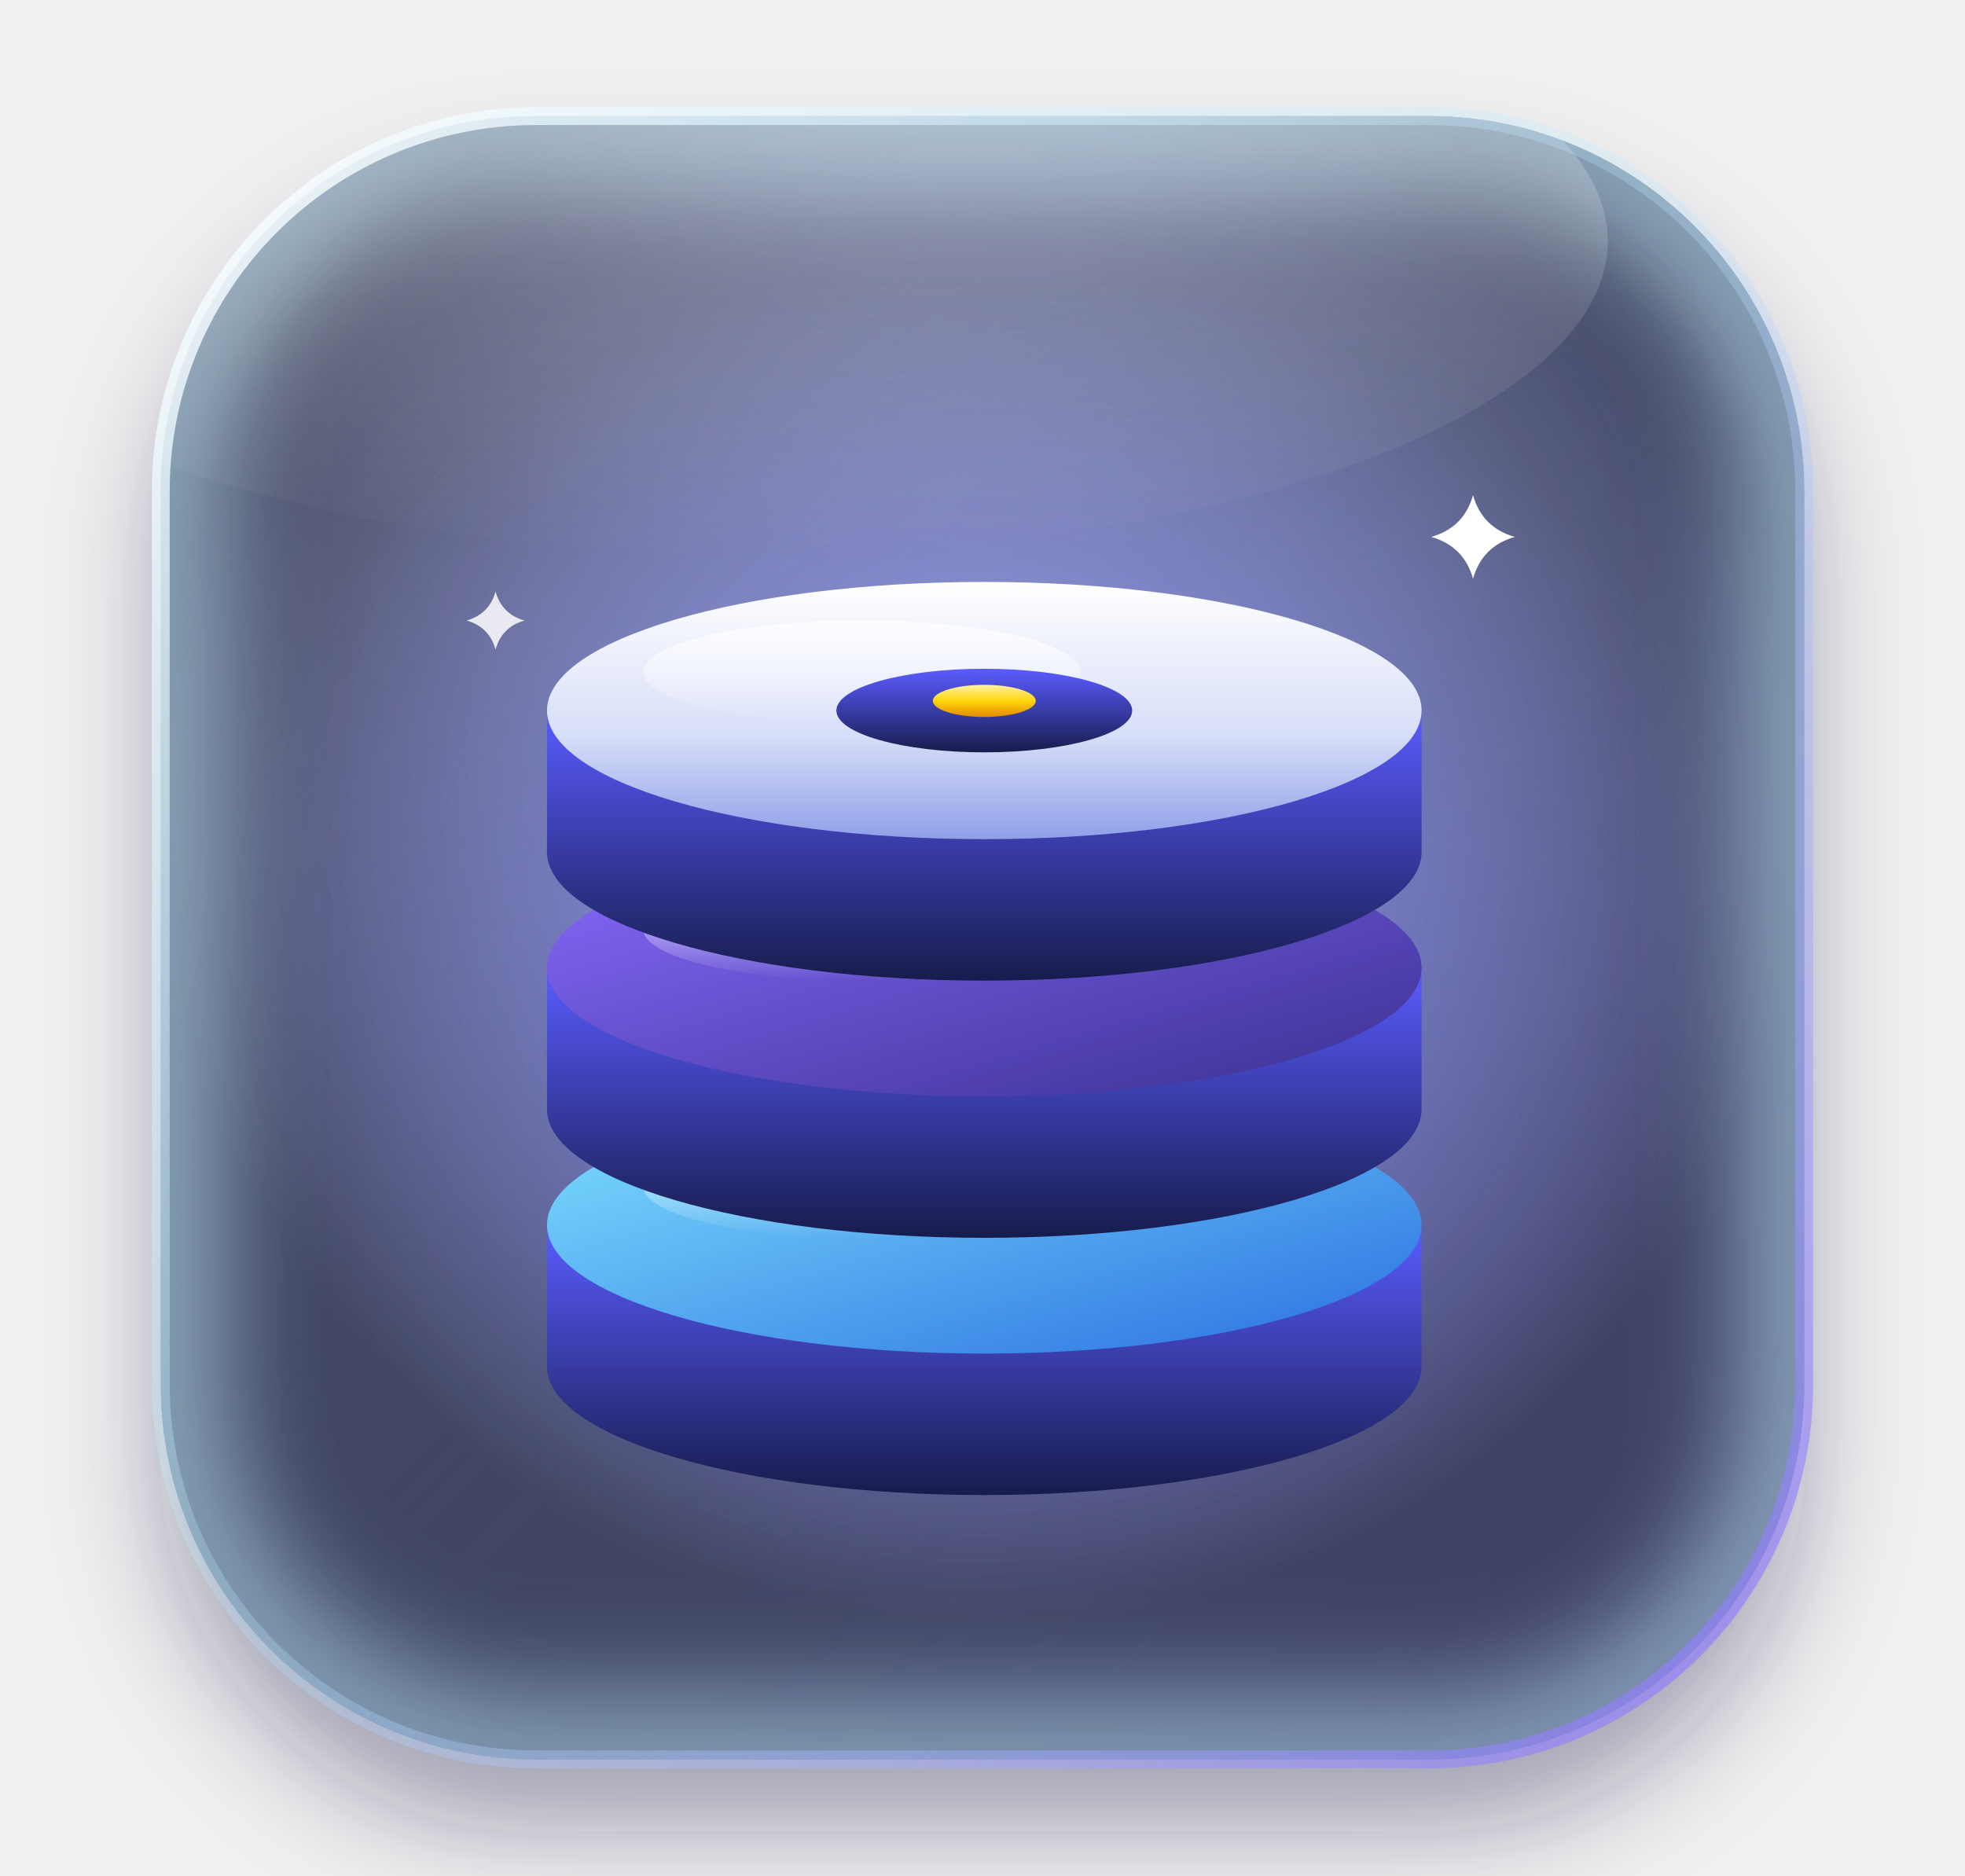
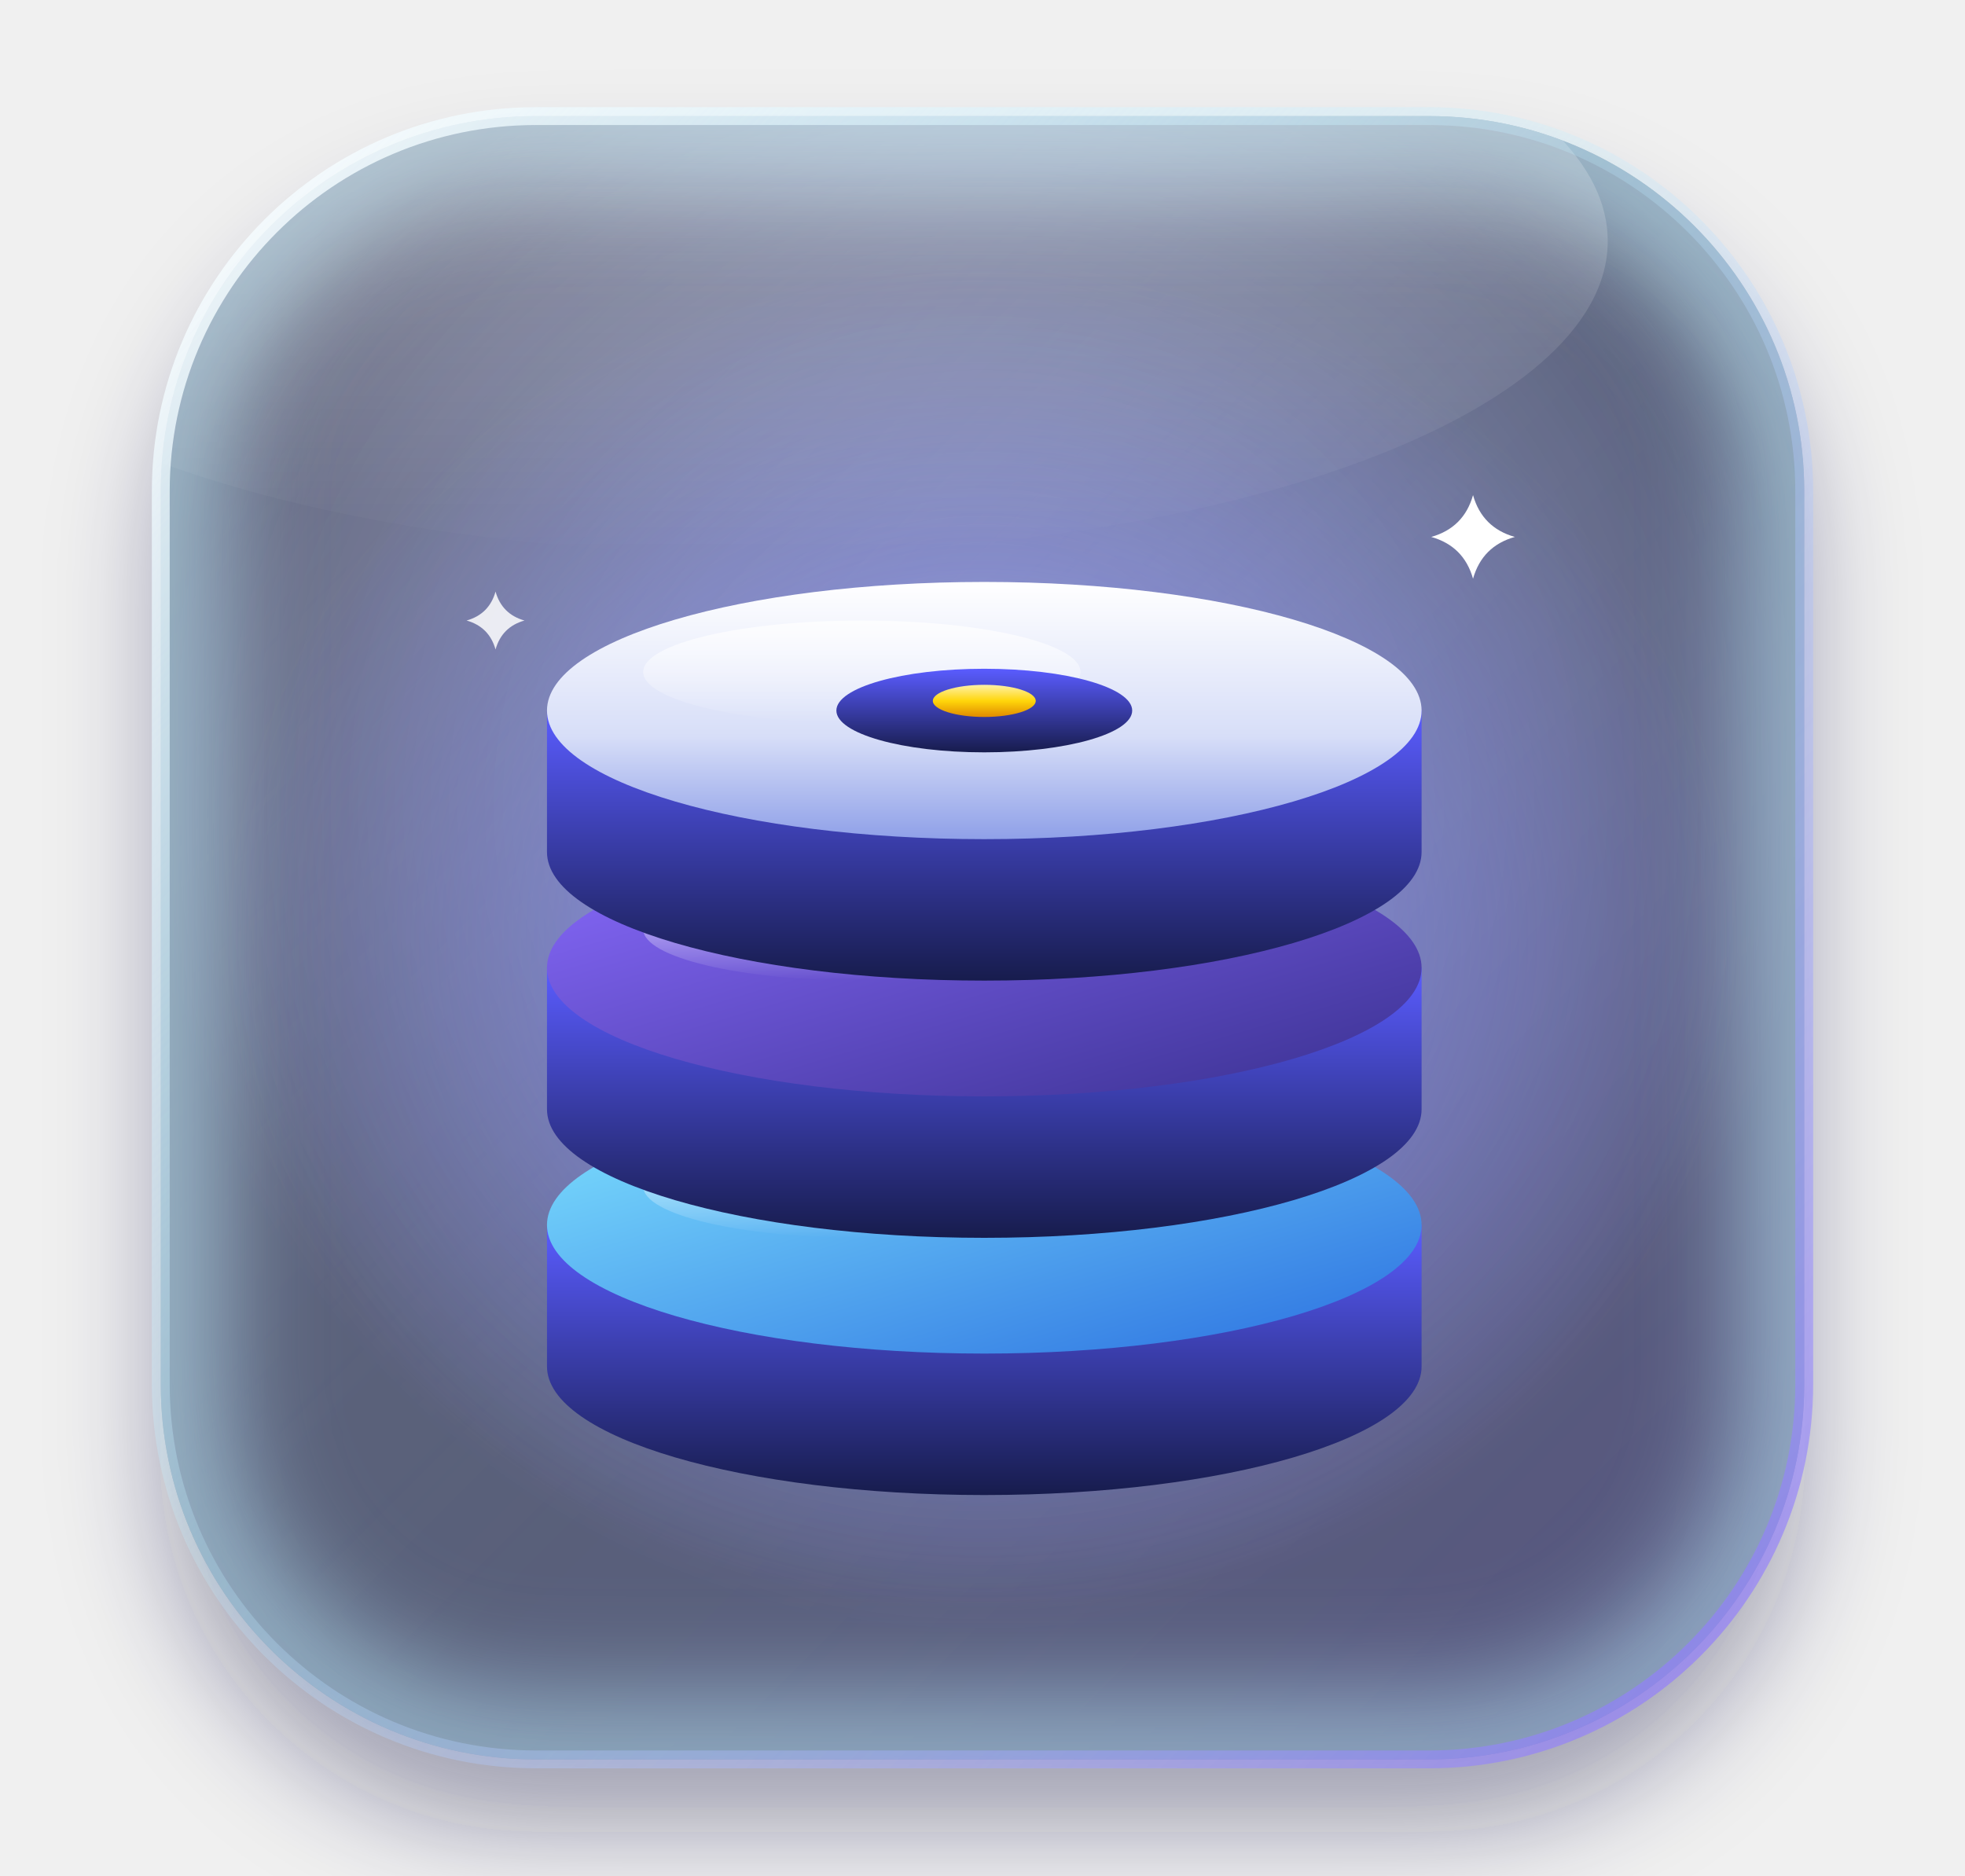
<svg xmlns="http://www.w3.org/2000/svg" width="440" height="420" viewBox="0 0 440 420">
  <defs>
    <linearGradient id="crown" x1="0" y1="0" x2=".7" y2="1">
      <stop offset="0" stop-color="#fff3c4" />
      <stop offset=".45" stop-color="#f7c04d" />
      <stop offset="1" stop-color="#c9761f" />
    </linearGradient>
    <linearGradient id="band" x1="0" y1="0" x2="1" y2="0">
      <stop offset="0" stop-color="#c9761f" />
      <stop offset=".45" stop-color="#ffe19a" />
      <stop offset="1" stop-color="#c9761f" />
    </linearGradient>
    <linearGradient id="gold" x1="0" y1="0" x2="0" y2="1">
      <stop offset="0" stop-color="#FFF1A8" />
      <stop offset=".5" stop-color="#FFD60A" />
      <stop offset="1" stop-color="#E08A00" />
    </linearGradient>
    <radialGradient id="gem" cx=".35" cy=".3">
      <stop offset="0" stop-color="#f7d9ff" />
      <stop offset=".6" stop-color="#a13be0" />
      <stop offset="1" stop-color="#5a1aa8" />
    </radialGradient>
    <radialGradient id="gemc" cx=".35" cy=".3">
      <stop offset="0" stop-color="#e6fbff" />
      <stop offset=".6" stop-color="#39c5ff" />
      <stop offset="1" stop-color="#2a4fc8" />
    </radialGradient>
    <linearGradient id="plinth" x1="0" y1="0" x2="0" y2="1">
      <stop offset="0" stop-color="#8fa0e8" />
      <stop offset="1" stop-color="#39467e" />
    </linearGradient>
    <linearGradient id="steel" x1="0" y1="0" x2="0" y2="1">
      <stop offset="0" stop-color="#ffffff" />
      <stop offset=".6" stop-color="#d7def8" />
      <stop offset="1" stop-color="#8fa0e8" />
    </linearGradient>
    <linearGradient id="deep" x1="0" y1="0" x2="0" y2="1">
      <stop offset="0" stop-color="#5a5cff" />
      <stop offset="1" stop-color="#171c4d" />
    </linearGradient>
    <linearGradient id="violet" x1="0" y1="0" x2="1" y2="1">
      <stop offset="0" stop-color="#8a6bff" />
      <stop offset="1" stop-color="#39308f" />
    </linearGradient>
    <linearGradient id="cyan" x1="0" y1="0" x2="1" y2="1">
      <stop offset="0" stop-color="#7fe3ff" />
      <stop offset="1" stop-color="#2a6fe0" />
    </linearGradient>
    <linearGradient id="gloss" x1="0" y1="0" x2="0" y2="1">
      <stop offset="0" stop-color="#fff" stop-opacity=".75" />
      <stop offset="1" stop-color="#fff" stop-opacity="0" />
    </linearGradient>
    <radialGradient id="lens" cx=".4" cy=".35">
      <stop offset="0" stop-color="#e6fbff" stop-opacity=".85" />
      <stop offset="1" stop-color="#39c5ff" stop-opacity=".35" />
    </radialGradient>
    <linearGradient id="pane" x1="0" y1="0" x2="1" y2="1">
      <stop offset="0" stop-color="#ffffff" stop-opacity=".34" />
      <stop offset=".5" stop-color="#9fd8ff" stop-opacity=".16" />
      <stop offset="1" stop-color="#8a6bff" stop-opacity=".3" />
    </linearGradient>
    <radialGradient id="back" cx=".5" cy=".5">
      <stop offset="0" stop-color="#bfeeff" stop-opacity=".75" />
      <stop offset=".55" stop-color="#7a7dff" stop-opacity=".3" />
      <stop offset="1" stop-color="#7a7dff" stop-opacity="0" />
    </radialGradient>
    <radialGradient id="well" cx=".5" cy=".42">
      <stop offset="0" stop-color="#2a2f8c" stop-opacity=".1" />
-       <stop offset="1" stop-color="#050828" stop-opacity=".62" />
+       <stop offset="1" stop-color="#050828" stop-opacity=".46" />
    </radialGradient>
    <linearGradient id="edgelit" x1="0" y1="0" x2="1" y2="1">
      <stop offset="0" stop-color="#fff" stop-opacity=".95" />
      <stop offset=".45" stop-color="#bfeeff" stop-opacity=".25" />
      <stop offset="1" stop-color="#8a6bff" stop-opacity=".7" />
    </linearGradient>
    <filter id="contact" x="-30%" y="-100%" width="160%" height="300%">
      <feGaussianBlur stdDeviation="7" />
    </filter>
    <filter id="soft" x="-30%" y="-30%" width="160%" height="160%">
      <feGaussianBlur stdDeviation="12" />
    </filter>
    <filter id="lift" x="-20%" y="-20%" width="140%" height="150%">
      <feDropShadow dx="0" dy="12" stdDeviation="10" flood-color="#060920" flood-opacity=".5" />
    </filter>
  </defs>
  <clipPath id="gc">
    <path d="M120 26h200a84 84 0 0 1 84 84v200a84 84 0 0 1-84 84H120a84 84 0 0 1-84-84V110a84 84 0 0 1 84-84z" />
  </clipPath>
  <path d="M120 26h200a84 84 0 0 1 84 84v200a84 84 0 0 1-84 84H120a84 84 0 0 1-84-84V110a84 84 0 0 1 84-84z" fill="#0a1040" opacity=".34" transform="translate(0 16)" filter="url(#soft)" />
  <path d="M120 26h200a84 84 0 0 1 84 84v200a84 84 0 0 1-84 84H120a84 84 0 0 1-84-84V110a84 84 0 0 1 84-84z" fill="url(#pane)" />
  <path d="M120 26h200a84 84 0 0 1 84 84v200a84 84 0 0 1-84 84H120a84 84 0 0 1-84-84V110a84 84 0 0 1 84-84z" fill="url(#well)" />
  <g clip-path="url(#gc)">
    <path d="M120 26h200a84 84 0 0 1 84 84v200a84 84 0 0 1-84 84H120a84 84 0 0 1-84-84V110a84 84 0 0 1 84-84z" fill="none" stroke="#bfeeff" stroke-opacity=".6" stroke-width="26" filter="url(#soft)" />
    <ellipse cx="220" cy="210" rx="170" ry="150" fill="url(#back)" />
    <ellipse cx="170" cy="54" rx="190" ry="70" fill="url(#gloss)" opacity=".42" />
  </g>
  <path d="M120 26h200a84 84 0 0 1 84 84v200a84 84 0 0 1-84 84H120a84 84 0 0 1-84-84V110a84 84 0 0 1 84-84z" fill="none" stroke="url(#edgelit)" stroke-width="4" />
  <g transform="translate(62 54) scale(.72)">
    <path d="M84 306v44a136 40 0 0 0 272 0v-44z" fill="url(#deep)" />
    <ellipse cx="220" cy="306" rx="136" ry="40" fill="url(#cyan)" />
    <ellipse cx="181.92" cy="294.0" rx="68.0" ry="16.0" fill="url(#gloss)" />
    <path d="M84 226v44a136 40 0 0 0 272 0v-44z" fill="url(#deep)" />
    <ellipse cx="220" cy="226" rx="136" ry="40" fill="url(#violet)" />
    <ellipse cx="181.92" cy="214.0" rx="68.0" ry="16.0" fill="url(#gloss)" />
    <path d="M84 146v44a136 40 0 0 0 272 0v-44z" fill="url(#deep)" />
    <ellipse cx="220" cy="146" rx="136" ry="40" fill="url(#steel)" />
    <ellipse cx="181.92" cy="134.0" rx="68.0" ry="16.0" fill="url(#gloss)" />
    <ellipse cx="220" cy="146" rx="46" ry="13" fill="url(#deep)" />
    <ellipse cx="220" cy="143" rx="16" ry="5" fill="url(#gold)" />
    <path d="M372 79Q374.86 89.14 385 92Q374.86 94.86 372 105Q369.14 94.86 359 92Q369.14 89.14 372 79Z" fill="#fff" opacity="1" />
    <path d="M68 109Q69.98 116.02 77 118Q69.98 119.98 68 127Q66.02 119.98 59 118Q66.02 116.02 68 109Z" fill="#fff" opacity="0.85" />
  </g>
</svg>
